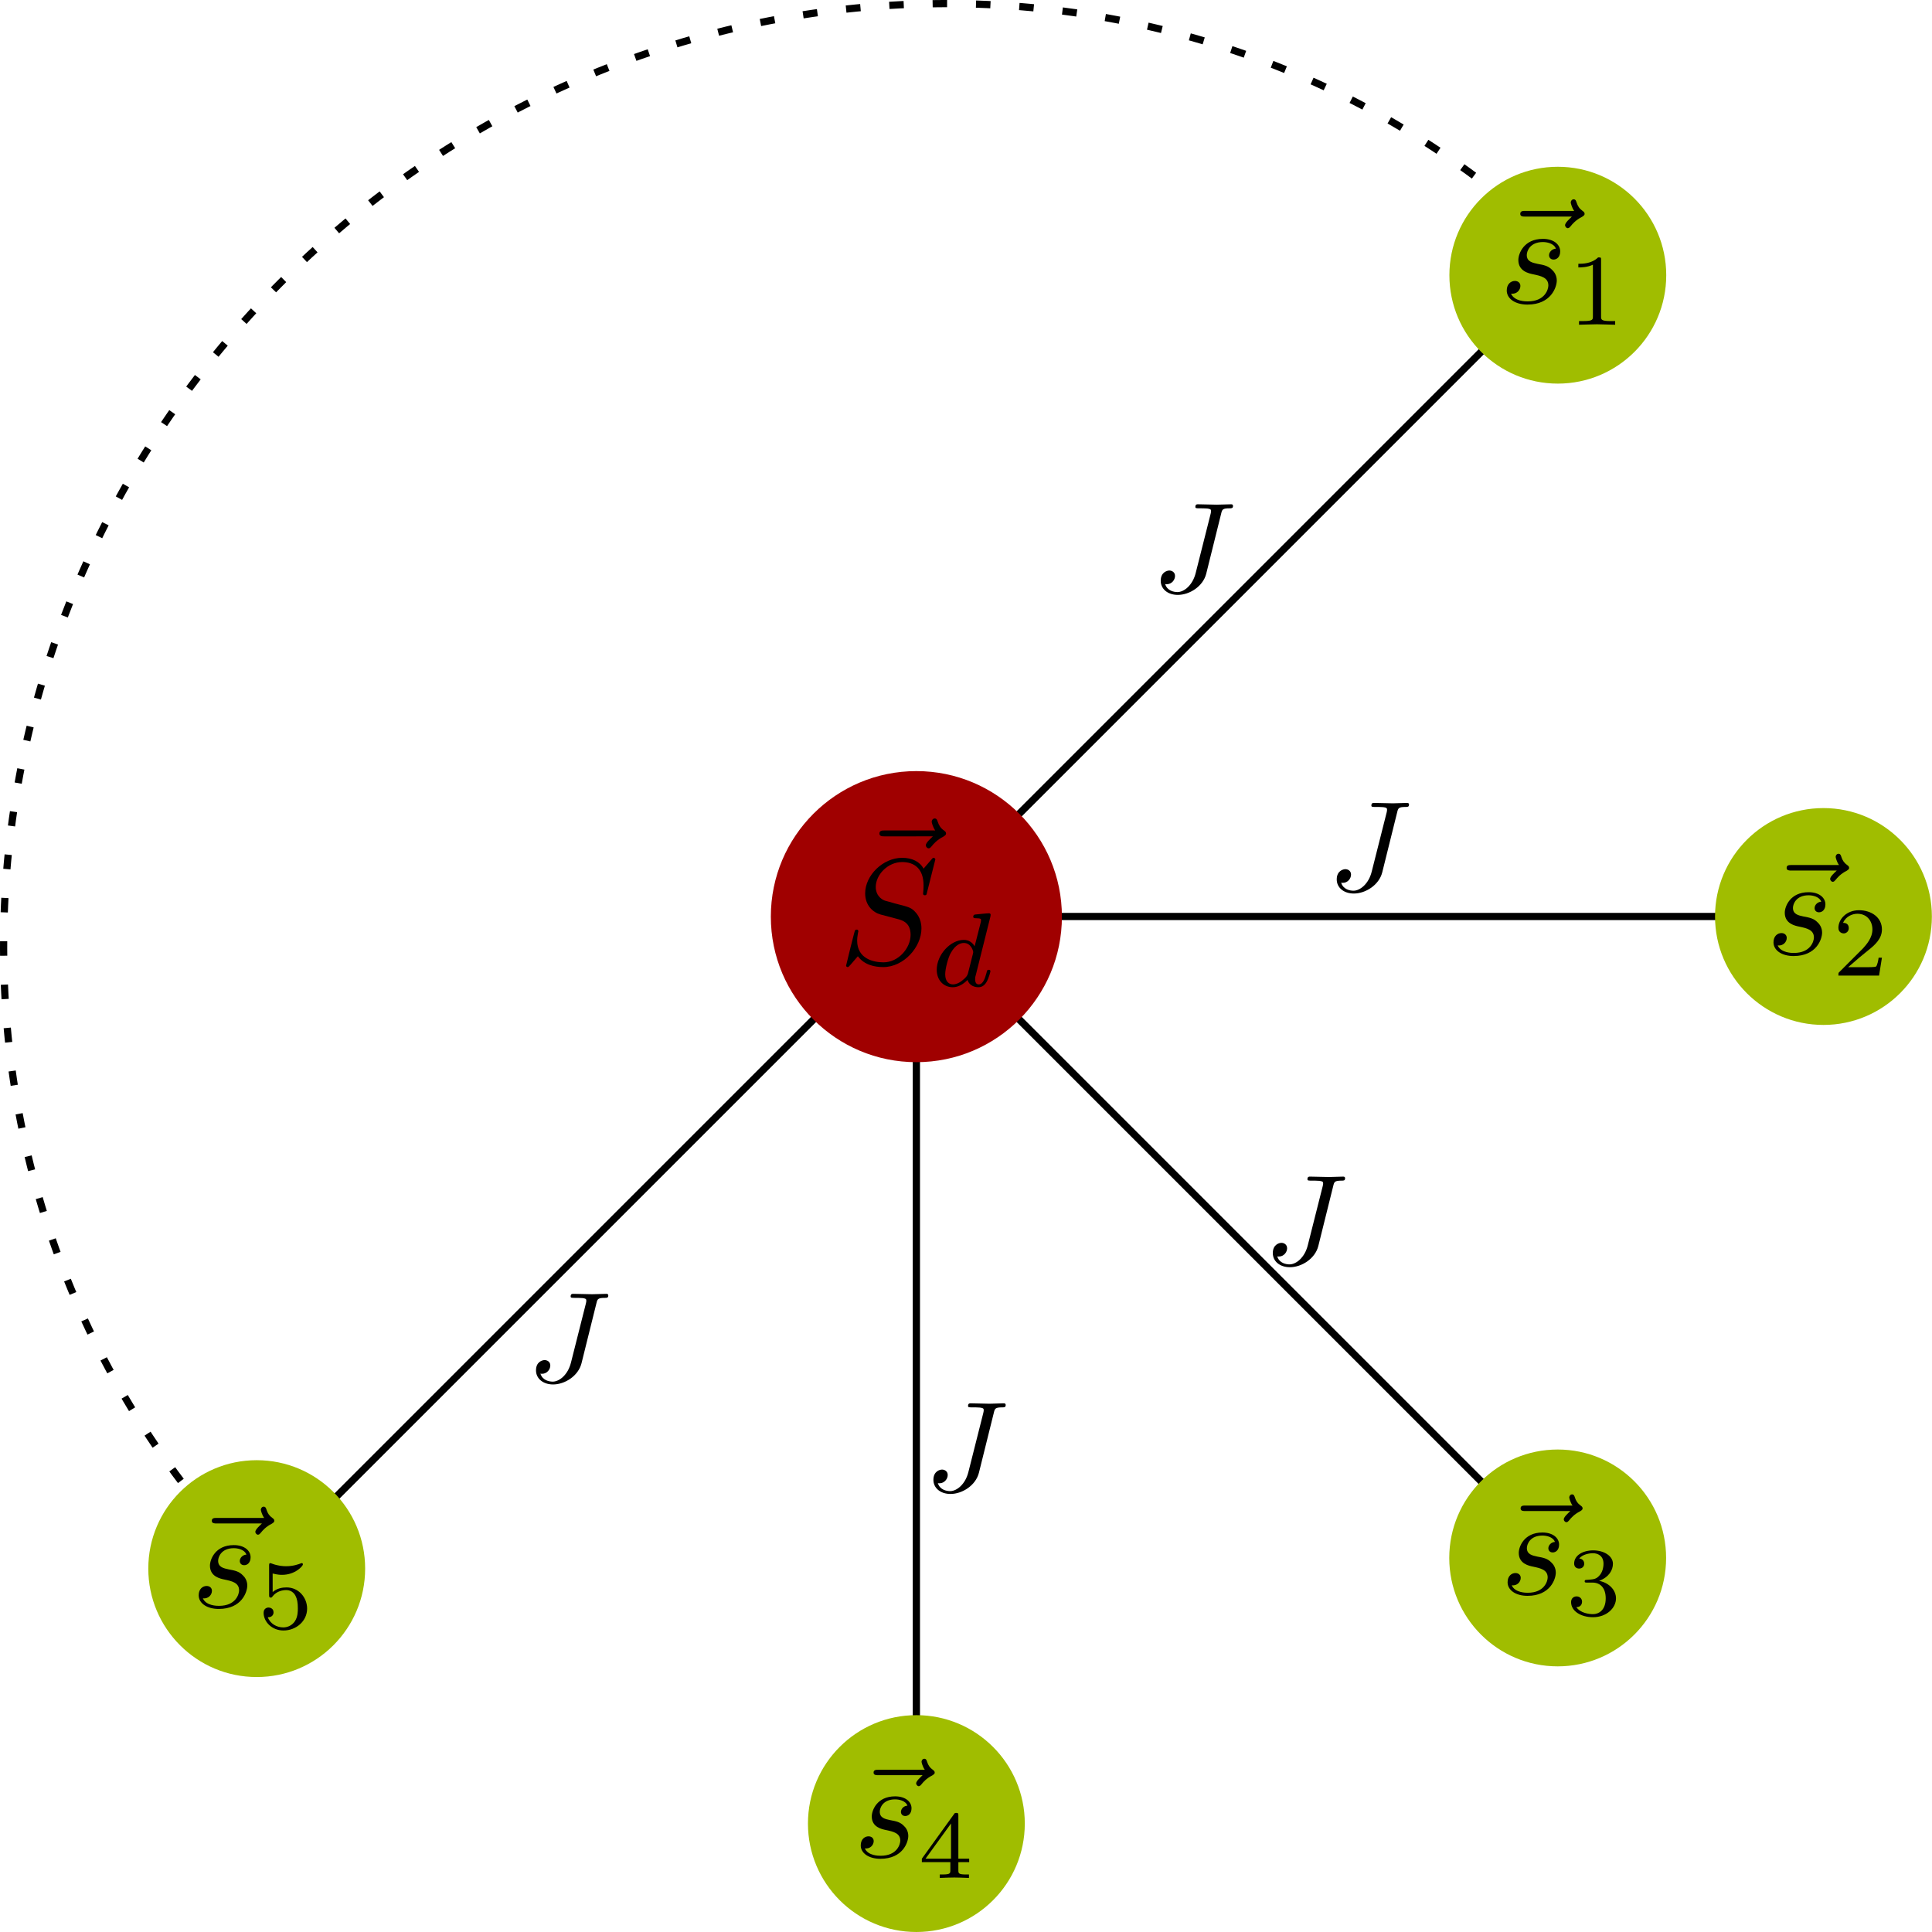
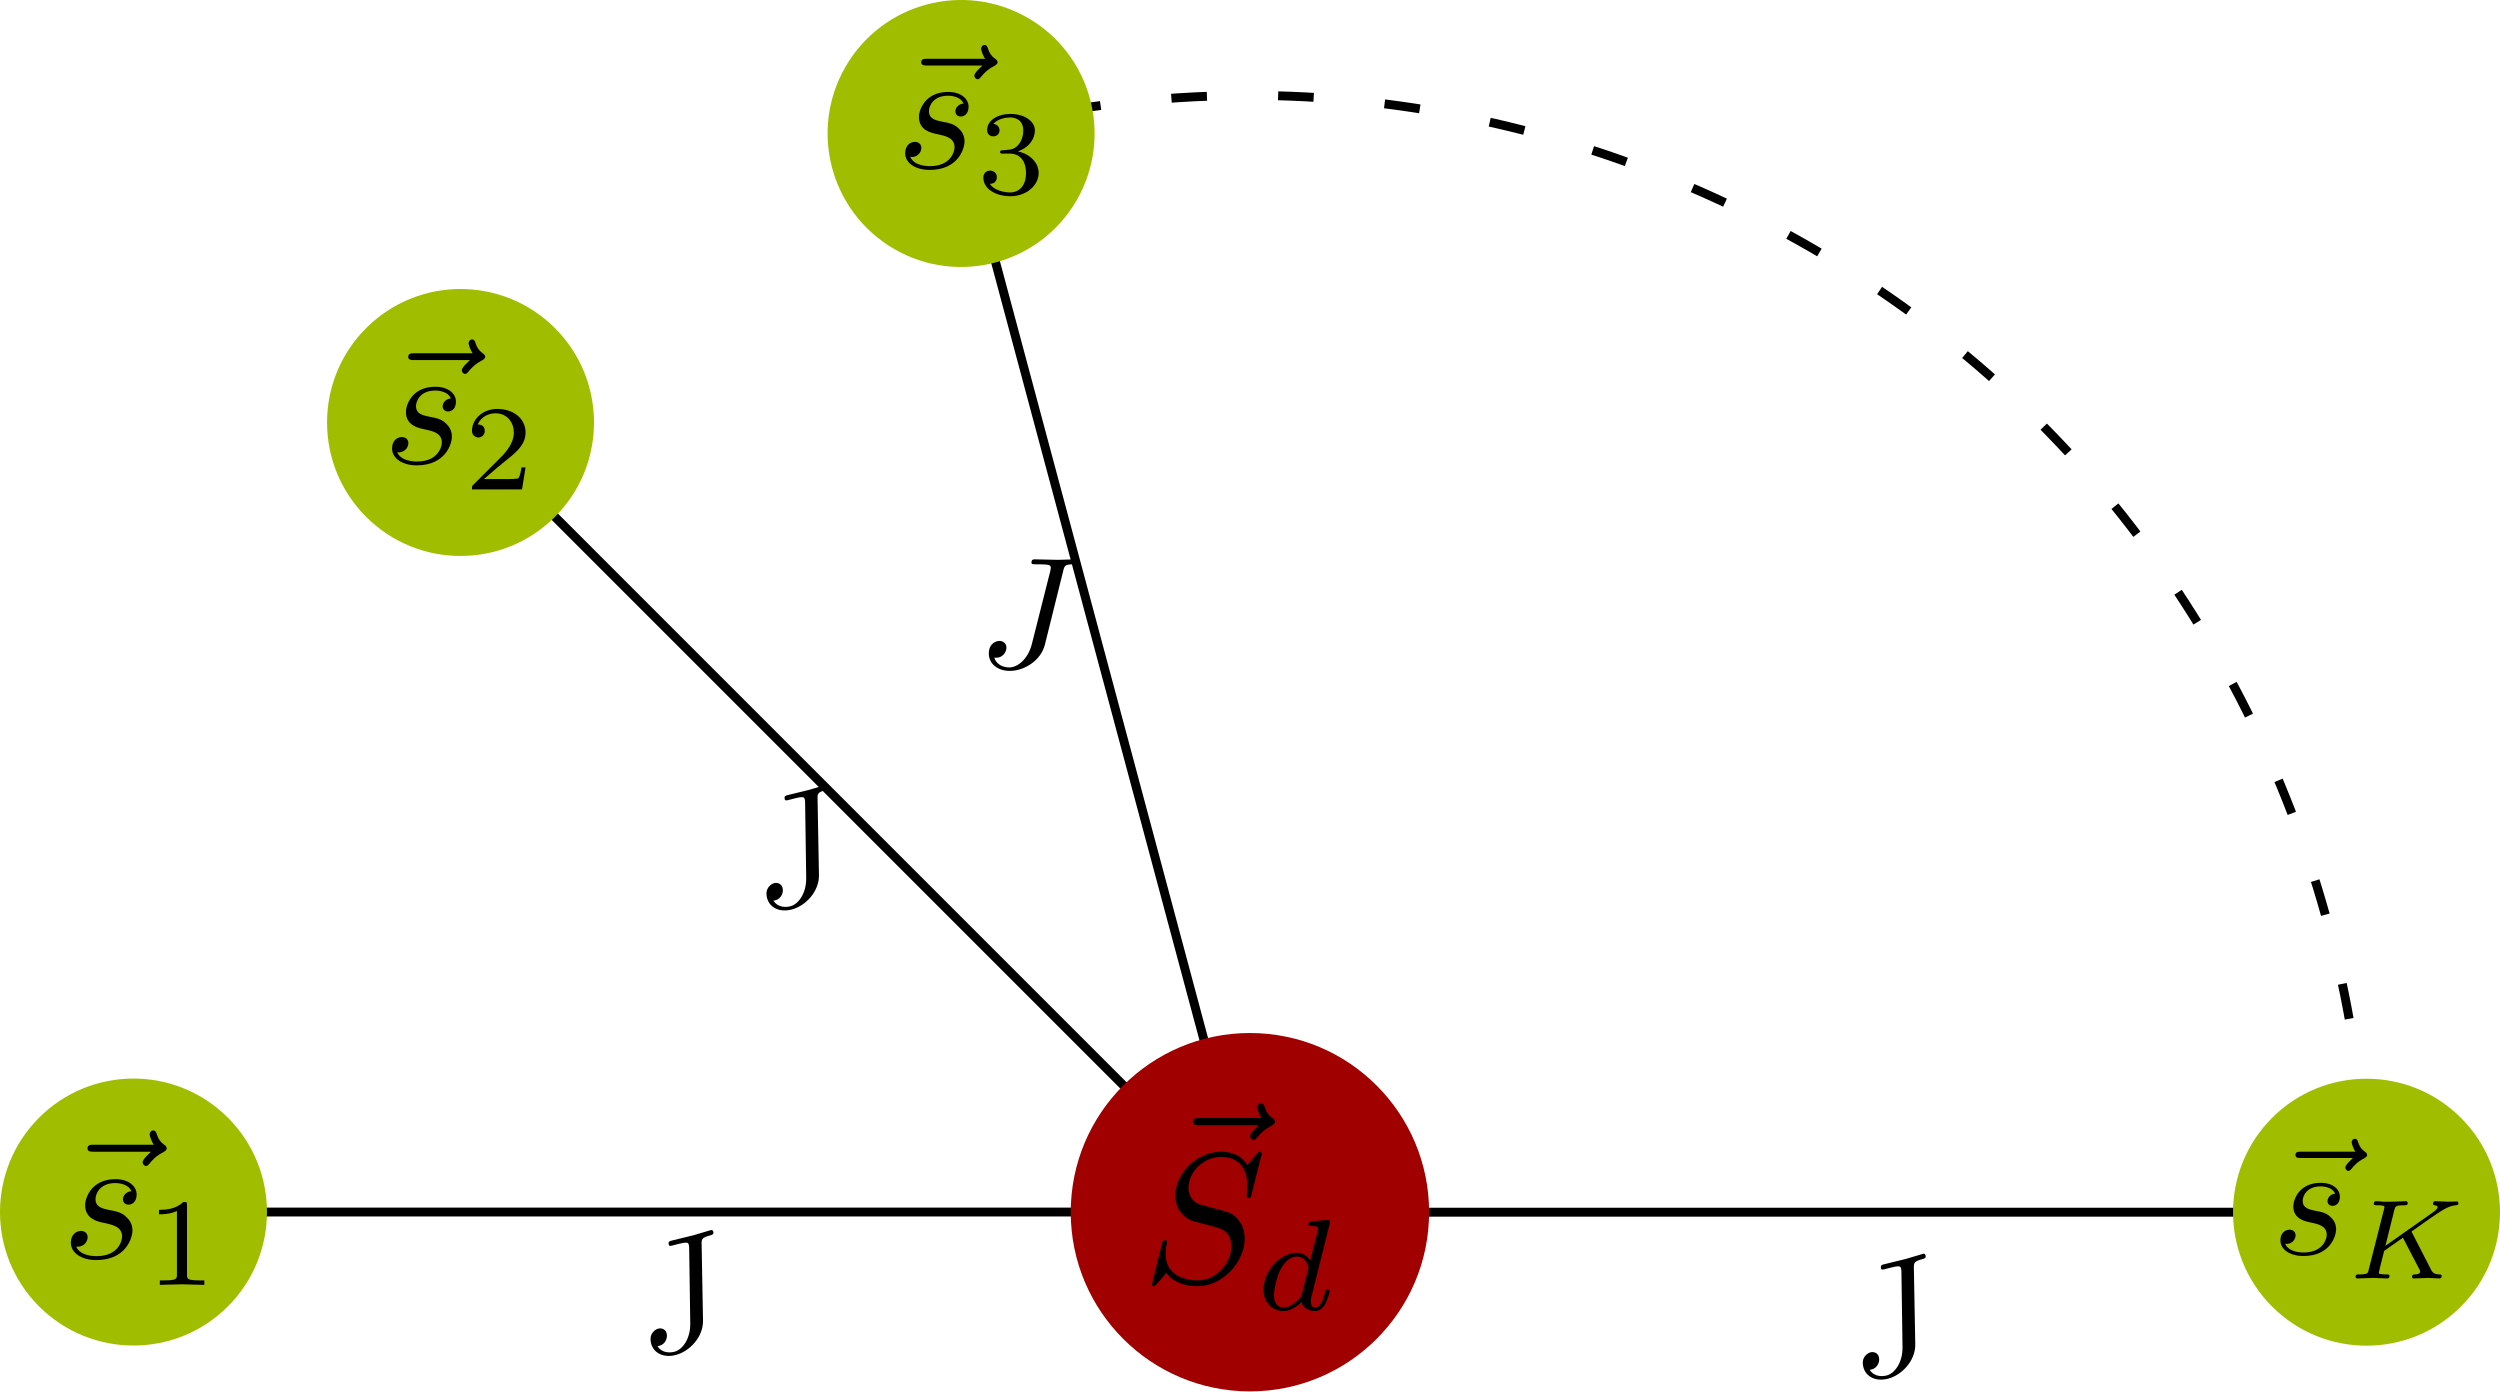
- <svg xmlns="http://www.w3.org/2000/svg" xmlns:xlink="http://www.w3.org/1999/xlink" width="267.274mm" height="267.291mm" viewBox="0 0 267.274 267.291" version="1.1" id="svg5">
+ <svg xmlns="http://www.w3.org/2000/svg" xmlns:xlink="http://www.w3.org/1999/xlink" width="280.933mm" height="156.354mm" viewBox="0 0 280.933 156.354" version="1.1" id="svg5">
  <defs id="defs2">
    <g id="g8839">
      <symbol overflow="visible" id="symbol1577">
        <path style="stroke:none" d="" id="path2120" />
      </symbol>
      <symbol overflow="visible" id="symbol1951">
        <path style="stroke:none" d="m 5.359,-5.938 c -0.141,0.141 -0.469,0.422 -0.469,0.594 0,0.094 0.094,0.203 0.188,0.203 0.094,0 0.141,-0.078 0.203,-0.141 C 5.391,-5.422 5.625,-5.703 6.062,-5.922 6.125,-5.969 6.234,-6.016 6.234,-6.125 6.234,-6.234 6.156,-6.281 6.094,-6.328 5.875,-6.484 5.766,-6.656 5.688,-6.891 5.656,-6.984 5.625,-7.125 5.484,-7.125 c -0.141,0 -0.203,0.141 -0.203,0.219 0,0.047 0.078,0.359 0.234,0.578 H 2.156 c -0.156,0 -0.344,0 -0.344,0.203 0,0.188 0.188,0.188 0.344,0.188 z m 0,0" id="path4219" />
      </symbol>
      <symbol overflow="visible" id="symbol5159">
        <path style="stroke:none" d="m 6.438,-6.922 c 0,-0.031 -0.031,-0.109 -0.125,-0.109 -0.047,0 -0.047,0.016 -0.172,0.156 L 5.656,-6.312 c -0.25,-0.469 -0.766,-0.719 -1.422,-0.719 -1.266,0 -2.453,1.156 -2.453,2.359 0,0.797 0.516,1.266 1.031,1.406 l 1.062,0.281 c 0.375,0.094 0.922,0.25 0.922,1.062 0,0.891 -0.812,1.828 -1.797,1.828 -0.641,0 -1.75,-0.219 -1.75,-1.453 0,-0.234 0.062,-0.484 0.062,-0.531 0.016,-0.047 0.016,-0.062 0.016,-0.078 0,-0.094 -0.062,-0.109 -0.109,-0.109 -0.047,0 -0.078,0.016 -0.109,0.047 -0.031,0.031 -0.594,2.312 -0.594,2.344 0,0.047 0.047,0.094 0.109,0.094 0.047,0 0.062,-0.016 0.188,-0.156 L 1.297,-0.5 c 0.422,0.578 1.109,0.719 1.688,0.719 1.359,0 2.531,-1.328 2.531,-2.562 0,-0.688 -0.344,-1.031 -0.484,-1.172 C 4.797,-3.734 4.641,-3.781 3.766,-4 3.531,-4.062 3.188,-4.172 3.094,-4.188 2.828,-4.281 2.484,-4.562 2.484,-5.094 c 0,-0.812 0.797,-1.656 1.75,-1.656 0.812,0 1.422,0.438 1.422,1.547 0,0.312 -0.031,0.5 -0.031,0.562 0,0 0,0.094 0.109,0.094 0.109,0 0.125,-0.031 0.156,-0.203 z m 0,0" id="path7318" />
      </symbol>
      <symbol overflow="visible" id="symbol3979">
        <path style="stroke:none" d="" id="path8635" />
      </symbol>
      <symbol overflow="visible" id="symbol6074">
        <path style="stroke:none" d="M 3.984,-4.625 C 3.984,-4.641 4,-4.734 4,-4.734 4,-4.781 3.984,-4.844 3.891,-4.844 3.75,-4.844 3.172,-4.781 3,-4.766 c -0.047,0 -0.156,0.016 -0.156,0.156 0,0.094 0.109,0.094 0.188,0.094 0.328,0 0.328,0.062 0.328,0.109 0,0.047 0,0.094 -0.016,0.156 L 2.938,-2.656 c -0.141,-0.234 -0.375,-0.422 -0.719,-0.422 -0.891,0 -1.797,0.984 -1.797,1.984 0,0.688 0.453,1.156 1.062,1.156 0.375,0 0.703,-0.203 0.984,-0.484 C 2.594,0 3,0.062 3.188,0.062 c 0.25,0 0.422,-0.141 0.547,-0.359 0.156,-0.281 0.25,-0.672 0.25,-0.703 0,-0.094 -0.094,-0.094 -0.109,-0.094 -0.109,0 -0.109,0.031 -0.156,0.219 C 3.625,-0.531 3.5,-0.125 3.203,-0.125 3.031,-0.125 2.969,-0.281 2.969,-0.469 c 0,-0.125 0.016,-0.188 0.047,-0.281 z M 2.5,-0.875 C 2.453,-0.672 2.297,-0.531 2.141,-0.406 2.078,-0.344 1.797,-0.125 1.5,-0.125 c -0.266,0 -0.516,-0.188 -0.516,-0.672 0,-0.375 0.203,-1.141 0.375,-1.422 0.312,-0.562 0.672,-0.656 0.859,-0.656 0.484,0 0.625,0.531 0.625,0.609 0,0.016 -0.016,0.078 -0.016,0.094 z m 0,0" id="path8743" />
      </symbol>
    </g>
    <g id="g1400">
      <symbol overflow="visible" id="symbol3360">
        <path style="stroke:none" d="" id="path7794" />
      </symbol>
      <symbol overflow="visible" id="symbol8166">
        <path style="stroke:none" d="m 5.359,-5.938 c -0.141,0.141 -0.469,0.422 -0.469,0.594 0,0.094 0.094,0.203 0.188,0.203 0.094,0 0.141,-0.078 0.203,-0.141 C 5.391,-5.422 5.625,-5.703 6.062,-5.922 6.125,-5.969 6.234,-6.016 6.234,-6.125 6.234,-6.234 6.156,-6.281 6.094,-6.328 5.875,-6.484 5.766,-6.656 5.688,-6.891 5.656,-6.984 5.625,-7.125 5.484,-7.125 c -0.141,0 -0.203,0.141 -0.203,0.219 0,0.047 0.078,0.359 0.234,0.578 H 2.156 c -0.156,0 -0.344,0 -0.344,0.203 0,0.188 0.188,0.188 0.344,0.188 z m 0,0" id="path948" />
      </symbol>
      <symbol overflow="visible" id="symbol6446">
        <path style="stroke:none" d="M 3.891,-3.734 C 3.625,-3.719 3.422,-3.5 3.422,-3.281 c 0,0.141 0.094,0.297 0.312,0.297 0.219,0 0.453,-0.172 0.453,-0.562 C 4.188,-4 3.766,-4.406 3,-4.406 c -1.312,0 -1.688,1.016 -1.688,1.453 0,0.781 0.734,0.922 1.031,0.984 0.516,0.109 1.031,0.219 1.031,0.766 0,0.25 -0.219,1.094 -1.422,1.094 -0.141,0 -0.906,0 -1.141,-0.531 0.391,0.047 0.641,-0.25 0.641,-0.531 0,-0.219 -0.172,-0.344 -0.375,-0.344 -0.266,0 -0.562,0.203 -0.562,0.656 0,0.562 0.578,0.969 1.422,0.969 1.625,0 2.016,-1.203 2.016,-1.656 0,-0.359 -0.188,-0.609 -0.312,-0.719 -0.266,-0.281 -0.562,-0.344 -1,-0.422 -0.359,-0.078 -0.75,-0.156 -0.75,-0.609 C 1.891,-3.578 2.125,-4.188 3,-4.188 c 0.25,0 0.75,0.078 0.891,0.453 z m 0,0" id="path8834" />
      </symbol>
      <symbol overflow="visible" id="symbol4743">
        <path style="stroke:none" d="" id="path1533" />
      </symbol>
      <symbol overflow="visible" id="symbol7135">
        <path style="stroke:none" d="m 2.328,-4.438 c 0,-0.188 0,-0.188 -0.203,-0.188 -0.453,0.438 -1.078,0.438 -1.359,0.438 v 0.25 c 0.156,0 0.625,0 1,-0.188 v 3.547 c 0,0.234 0,0.328 -0.688,0.328 H 0.812 V 0 c 0.125,0 0.984,-0.031 1.234,-0.031 0.219,0 1.094,0.031 1.25,0.031 V -0.25 H 3.031 c -0.703,0 -0.703,-0.094 -0.703,-0.328 z m 0,0" id="path2300" />
      </symbol>
    </g>
    <g id="g3215">
      <symbol overflow="visible" id="symbol3550">
        <path style="stroke:none" d="" id="path2463" />
      </symbol>
      <symbol overflow="visible" id="symbol8009">
        <path style="stroke:none" d="m 5.359,-5.938 c -0.141,0.141 -0.469,0.422 -0.469,0.594 0,0.094 0.094,0.203 0.188,0.203 0.094,0 0.141,-0.078 0.203,-0.141 C 5.391,-5.422 5.625,-5.703 6.062,-5.922 6.125,-5.969 6.234,-6.016 6.234,-6.125 6.234,-6.234 6.156,-6.281 6.094,-6.328 5.875,-6.484 5.766,-6.656 5.688,-6.891 5.656,-6.984 5.625,-7.125 5.484,-7.125 c -0.141,0 -0.203,0.141 -0.203,0.219 0,0.047 0.078,0.359 0.234,0.578 H 2.156 c -0.156,0 -0.344,0 -0.344,0.203 0,0.188 0.188,0.188 0.344,0.188 z m 0,0" id="path5754" />
      </symbol>
      <symbol overflow="visible" id="symbol2555">
        <path style="stroke:none" d="M 3.891,-3.734 C 3.625,-3.719 3.422,-3.5 3.422,-3.281 c 0,0.141 0.094,0.297 0.312,0.297 0.219,0 0.453,-0.172 0.453,-0.562 C 4.188,-4 3.766,-4.406 3,-4.406 c -1.312,0 -1.688,1.016 -1.688,1.453 0,0.781 0.734,0.922 1.031,0.984 0.516,0.109 1.031,0.219 1.031,0.766 0,0.25 -0.219,1.094 -1.422,1.094 -0.141,0 -0.906,0 -1.141,-0.531 0.391,0.047 0.641,-0.25 0.641,-0.531 0,-0.219 -0.172,-0.344 -0.375,-0.344 -0.266,0 -0.562,0.203 -0.562,0.656 0,0.562 0.578,0.969 1.422,0.969 1.625,0 2.016,-1.203 2.016,-1.656 0,-0.359 -0.188,-0.609 -0.312,-0.719 -0.266,-0.281 -0.562,-0.344 -1,-0.422 -0.359,-0.078 -0.75,-0.156 -0.75,-0.609 C 1.891,-3.578 2.125,-4.188 3,-4.188 c 0.25,0 0.75,0.078 0.891,0.453 z m 0,0" id="path1341" />
      </symbol>
      <symbol overflow="visible" id="symbol365">
        <path style="stroke:none" d="" id="path4026" />
      </symbol>
      <symbol overflow="visible" id="symbol3014">
        <path style="stroke:none" d="M 3.516,-1.266 H 3.281 c -0.016,0.156 -0.094,0.562 -0.188,0.625 C 3.047,-0.594 2.516,-0.594 2.406,-0.594 H 1.125 c 0.734,-0.641 0.984,-0.844 1.391,-1.172 0.516,-0.406 1,-0.844 1,-1.5 0,-0.844 -0.734,-1.359 -1.625,-1.359 -0.859,0 -1.453,0.609 -1.453,1.25 0,0.344 0.297,0.391 0.375,0.391 0.156,0 0.359,-0.125 0.359,-0.375 0,-0.125 -0.047,-0.375 -0.406,-0.375 C 0.984,-4.219 1.453,-4.375 1.781,-4.375 c 0.703,0 1.062,0.547 1.062,1.109 0,0.609 -0.438,1.078 -0.656,1.328 L 0.516,-0.266 C 0.438,-0.203 0.438,-0.188 0.438,0 h 2.875 z m 0,0" id="path9357" />
      </symbol>
    </g>
    <g id="g3606">
      <symbol overflow="visible" id="symbol8962">
        <path style="stroke:none" d="" id="path6013" />
      </symbol>
      <symbol overflow="visible" id="symbol2168">
        <path style="stroke:none" d="m 5.359,-5.938 c -0.141,0.141 -0.469,0.422 -0.469,0.594 0,0.094 0.094,0.203 0.188,0.203 0.094,0 0.141,-0.078 0.203,-0.141 C 5.391,-5.422 5.625,-5.703 6.062,-5.922 6.125,-5.969 6.234,-6.016 6.234,-6.125 6.234,-6.234 6.156,-6.281 6.094,-6.328 5.875,-6.484 5.766,-6.656 5.688,-6.891 5.656,-6.984 5.625,-7.125 5.484,-7.125 c -0.141,0 -0.203,0.141 -0.203,0.219 0,0.047 0.078,0.359 0.234,0.578 H 2.156 c -0.156,0 -0.344,0 -0.344,0.203 0,0.188 0.188,0.188 0.344,0.188 z m 0,0" id="path3009" />
      </symbol>
      <symbol overflow="visible" id="symbol2190">
        <path style="stroke:none" d="M 3.891,-3.734 C 3.625,-3.719 3.422,-3.5 3.422,-3.281 c 0,0.141 0.094,0.297 0.312,0.297 0.219,0 0.453,-0.172 0.453,-0.562 C 4.188,-4 3.766,-4.406 3,-4.406 c -1.312,0 -1.688,1.016 -1.688,1.453 0,0.781 0.734,0.922 1.031,0.984 0.516,0.109 1.031,0.219 1.031,0.766 0,0.25 -0.219,1.094 -1.422,1.094 -0.141,0 -0.906,0 -1.141,-0.531 0.391,0.047 0.641,-0.25 0.641,-0.531 0,-0.219 -0.172,-0.344 -0.375,-0.344 -0.266,0 -0.562,0.203 -0.562,0.656 0,0.562 0.578,0.969 1.422,0.969 1.625,0 2.016,-1.203 2.016,-1.656 0,-0.359 -0.188,-0.609 -0.312,-0.719 -0.266,-0.281 -0.562,-0.344 -1,-0.422 -0.359,-0.078 -0.75,-0.156 -0.75,-0.609 C 1.891,-3.578 2.125,-4.188 3,-4.188 c 0.25,0 0.75,0.078 0.891,0.453 z m 0,0" id="path2733" />
      </symbol>
      <symbol overflow="visible" id="symbol9202">
        <path style="stroke:none" d="" id="path710" />
      </symbol>
      <symbol overflow="visible" id="symbol563">
        <path style="stroke:none" d="m 1.906,-2.328 c 0.547,0 0.938,0.375 0.938,1.125 0,0.859 -0.516,1.125 -0.906,1.125 -0.281,0 -0.906,-0.078 -1.188,-0.5 0.328,0 0.406,-0.234 0.406,-0.391 0,-0.219 -0.172,-0.375 -0.391,-0.375 -0.188,0 -0.391,0.125 -0.391,0.406 0,0.656 0.719,1.078 1.562,1.078 0.969,0 1.641,-0.656 1.641,-1.344 0,-0.547 -0.438,-1.094 -1.203,-1.25 0.719,-0.266 0.984,-0.781 0.984,-1.219 0,-0.547 -0.625,-0.953 -1.406,-0.953 -0.766,0 -1.359,0.375 -1.359,0.938 0,0.234 0.156,0.359 0.359,0.359 0.219,0 0.359,-0.156 0.359,-0.344 0,-0.203 -0.141,-0.359 -0.359,-0.375 0.25,-0.297 0.719,-0.375 0.984,-0.375 0.312,0 0.75,0.156 0.75,0.75 0,0.297 -0.094,0.625 -0.281,0.828 -0.219,0.266 -0.422,0.281 -0.766,0.312 -0.172,0.016 -0.188,0.016 -0.219,0.016 -0.016,0 -0.078,0.016 -0.078,0.094 0,0.094 0.062,0.094 0.188,0.094 z m 0,0" id="path3204" />
      </symbol>
    </g>
    <g id="g1235">
      <symbol overflow="visible" id="symbol6464">
        <path style="stroke:none" d="" id="path2858" />
      </symbol>
      <symbol overflow="visible" id="symbol6506">
        <path style="stroke:none" d="m 5.359,-5.938 c -0.141,0.141 -0.469,0.422 -0.469,0.594 0,0.094 0.094,0.203 0.188,0.203 0.094,0 0.141,-0.078 0.203,-0.141 C 5.391,-5.422 5.625,-5.703 6.062,-5.922 6.125,-5.969 6.234,-6.016 6.234,-6.125 6.234,-6.234 6.156,-6.281 6.094,-6.328 5.875,-6.484 5.766,-6.656 5.688,-6.891 5.656,-6.984 5.625,-7.125 5.484,-7.125 c -0.141,0 -0.203,0.141 -0.203,0.219 0,0.047 0.078,0.359 0.234,0.578 H 2.156 c -0.156,0 -0.344,0 -0.344,0.203 0,0.188 0.188,0.188 0.344,0.188 z m 0,0" id="path379" />
      </symbol>
      <symbol overflow="visible" id="symbol2810">
        <path style="stroke:none" d="M 3.891,-3.734 C 3.625,-3.719 3.422,-3.5 3.422,-3.281 c 0,0.141 0.094,0.297 0.312,0.297 0.219,0 0.453,-0.172 0.453,-0.562 C 4.188,-4 3.766,-4.406 3,-4.406 c -1.312,0 -1.688,1.016 -1.688,1.453 0,0.781 0.734,0.922 1.031,0.984 0.516,0.109 1.031,0.219 1.031,0.766 0,0.25 -0.219,1.094 -1.422,1.094 -0.141,0 -0.906,0 -1.141,-0.531 0.391,0.047 0.641,-0.25 0.641,-0.531 0,-0.219 -0.172,-0.344 -0.375,-0.344 -0.266,0 -0.562,0.203 -0.562,0.656 0,0.562 0.578,0.969 1.422,0.969 1.625,0 2.016,-1.203 2.016,-1.656 0,-0.359 -0.188,-0.609 -0.312,-0.719 -0.266,-0.281 -0.562,-0.344 -1,-0.422 -0.359,-0.078 -0.75,-0.156 -0.75,-0.609 C 1.891,-3.578 2.125,-4.188 3,-4.188 c 0.25,0 0.75,0.078 0.891,0.453 z m 0,0" id="path2186" />
      </symbol>
      <symbol overflow="visible" id="symbol7996">
        <path style="stroke:none" d="" id="path8651" />
      </symbol>
      <symbol overflow="visible" id="symbol6939">
        <path style="stroke:none" d="m 3.688,-1.141 v -0.25 H 2.906 V -4.5 c 0,-0.141 0,-0.203 -0.141,-0.203 -0.094,0 -0.125,0 -0.188,0.109 l -2.312,3.203 v 0.25 h 2.062 v 0.562 c 0,0.25 0,0.328 -0.578,0.328 H 1.562 V 0 C 1.922,-0.016 2.359,-0.031 2.609,-0.031 2.875,-0.031 3.312,-0.016 3.672,0 v -0.25 h -0.188 C 2.906,-0.25 2.906,-0.328 2.906,-0.578 v -0.562 z M 2.375,-3.938 v 2.547 H 0.531 Z m 0,0" id="path2591" />
      </symbol>
    </g>
    <g id="g1964">
      <symbol overflow="visible" id="symbol5852">
        <path style="stroke:none" d="" id="path5663" />
      </symbol>
      <symbol overflow="visible" id="symbol6766">
        <path style="stroke:none" d="m 5.359,-5.938 c -0.141,0.141 -0.469,0.422 -0.469,0.594 0,0.094 0.094,0.203 0.188,0.203 0.094,0 0.141,-0.078 0.203,-0.141 C 5.391,-5.422 5.625,-5.703 6.062,-5.922 6.125,-5.969 6.234,-6.016 6.234,-6.125 6.234,-6.234 6.156,-6.281 6.094,-6.328 5.875,-6.484 5.766,-6.656 5.688,-6.891 5.656,-6.984 5.625,-7.125 5.484,-7.125 c -0.141,0 -0.203,0.141 -0.203,0.219 0,0.047 0.078,0.359 0.234,0.578 H 2.156 c -0.156,0 -0.344,0 -0.344,0.203 0,0.188 0.188,0.188 0.344,0.188 z m 0,0" id="path1959" />
      </symbol>
      <symbol overflow="visible" id="symbol3320">
        <path style="stroke:none" d="M 3.891,-3.734 C 3.625,-3.719 3.422,-3.5 3.422,-3.281 c 0,0.141 0.094,0.297 0.312,0.297 0.219,0 0.453,-0.172 0.453,-0.562 C 4.188,-4 3.766,-4.406 3,-4.406 c -1.312,0 -1.688,1.016 -1.688,1.453 0,0.781 0.734,0.922 1.031,0.984 0.516,0.109 1.031,0.219 1.031,0.766 0,0.25 -0.219,1.094 -1.422,1.094 -0.141,0 -0.906,0 -1.141,-0.531 0.391,0.047 0.641,-0.25 0.641,-0.531 0,-0.219 -0.172,-0.344 -0.375,-0.344 -0.266,0 -0.562,0.203 -0.562,0.656 0,0.562 0.578,0.969 1.422,0.969 1.625,0 2.016,-1.203 2.016,-1.656 0,-0.359 -0.188,-0.609 -0.312,-0.719 -0.266,-0.281 -0.562,-0.344 -1,-0.422 -0.359,-0.078 -0.75,-0.156 -0.75,-0.609 C 1.891,-3.578 2.125,-4.188 3,-4.188 c 0.25,0 0.75,0.078 0.891,0.453 z m 0,0" id="path6642" />
      </symbol>
      <symbol overflow="visible" id="symbol7782">
        <path style="stroke:none" d="" id="path7604" />
      </symbol>
      <symbol overflow="visible" id="symbol6960">
        <path style="stroke:none" d="m 1.078,-3.891 c 0.359,0.094 0.562,0.094 0.672,0.094 0.922,0 1.469,-0.625 1.469,-0.734 0,-0.078 -0.047,-0.094 -0.078,-0.094 -0.016,0 -0.031,0 -0.062,0.016 -0.172,0.062 -0.531,0.203 -1.047,0.203 -0.203,0 -0.562,-0.016 -1.016,-0.188 C 0.938,-4.625 0.922,-4.625 0.922,-4.625 c -0.094,0 -0.094,0.078 -0.094,0.188 v 2.047 c 0,0.125 0,0.203 0.109,0.203 0.062,0 0.078,0 0.141,-0.094 0.297,-0.375 0.734,-0.438 0.969,-0.438 0.422,0 0.609,0.328 0.641,0.391 0.125,0.234 0.172,0.5 0.172,0.906 0,0.203 0,0.609 -0.219,0.922 -0.172,0.25 -0.469,0.422 -0.812,0.422 -0.453,0 -0.922,-0.25 -1.094,-0.719 0.266,0.016 0.406,-0.156 0.406,-0.344 0,-0.297 -0.266,-0.344 -0.359,-0.344 0,0 -0.344,0 -0.344,0.375 0,0.625 0.578,1.25 1.406,1.25 0.891,0 1.672,-0.656 1.672,-1.547 0,-0.781 -0.594,-1.5 -1.453,-1.5 -0.312,0 -0.672,0.062 -0.984,0.328 z m 0,0" id="path9878" />
      </symbol>
    </g>
    <g id="g4740">
      <symbol overflow="visible" id="symbol2133">
        <path style="stroke:none" d="" id="path9068" />
      </symbol>
      <symbol overflow="visible" id="symbol5217">
        <path style="stroke:none" d="M 5.391,-6.078 C 5.469,-6.406 5.5,-6.5 6.047,-6.5 c 0.156,0 0.266,0 0.266,-0.188 0,-0.094 -0.062,-0.125 -0.141,-0.125 -0.25,0 -0.859,0.031 -1.109,0.031 -0.328,0 -1.141,-0.031 -1.469,-0.031 -0.078,0 -0.203,0 -0.203,0.203 C 3.391,-6.5 3.469,-6.5 3.734,-6.5 c 0.219,0 0.328,0 0.578,0.016 0.234,0.031 0.297,0.062 0.297,0.203 0,0.062 -0.016,0.125 -0.031,0.203 L 3.422,-1.5 C 3.188,-0.531 2.516,0 2,0 1.734,0 1.203,-0.094 1.047,-0.625 c 0.031,0.016 0.094,0.016 0.125,0.016 0.391,0 0.641,-0.344 0.641,-0.641 0,-0.312 -0.266,-0.422 -0.438,-0.422 -0.172,0 -0.672,0.125 -0.672,0.797 0,0.625 0.531,1.094 1.328,1.094 0.906,0 1.953,-0.656 2.203,-1.641 z m 0,0" id="path8216" />
      </symbol>
    </g>
+     <g id="g9350">
+       <symbol overflow="visible" id="symbol8013">
+         <path style="stroke:none" d="" id="path8902" />
+       </symbol>
+       <symbol overflow="visible" id="symbol906">
+         <path style="stroke:none" d="m 5.359,-5.938 c -0.141,0.141 -0.469,0.422 -0.469,0.594 0,0.094 0.094,0.203 0.188,0.203 0.094,0 0.141,-0.078 0.203,-0.141 C 5.391,-5.422 5.625,-5.703 6.062,-5.922 6.125,-5.969 6.234,-6.016 6.234,-6.125 6.234,-6.234 6.156,-6.281 6.094,-6.328 5.875,-6.484 5.766,-6.656 5.688,-6.891 5.656,-6.984 5.625,-7.125 5.484,-7.125 c -0.141,0 -0.203,0.141 -0.203,0.219 0,0.047 0.078,0.359 0.234,0.578 H 2.156 c -0.156,0 -0.344,0 -0.344,0.203 0,0.188 0.188,0.188 0.344,0.188 z m 0,0" id="path8025" />
+       </symbol>
+       <symbol overflow="visible" id="symbol1437">
+         <path style="stroke:none" d="M 3.891,-3.734 C 3.625,-3.719 3.422,-3.5 3.422,-3.281 c 0,0.141 0.094,0.297 0.312,0.297 0.219,0 0.453,-0.172 0.453,-0.562 C 4.188,-4 3.766,-4.406 3,-4.406 c -1.312,0 -1.688,1.016 -1.688,1.453 0,0.781 0.734,0.922 1.031,0.984 0.516,0.109 1.031,0.219 1.031,0.766 0,0.25 -0.219,1.094 -1.422,1.094 -0.141,0 -0.906,0 -1.141,-0.531 0.391,0.047 0.641,-0.25 0.641,-0.531 0,-0.219 -0.172,-0.344 -0.375,-0.344 -0.266,0 -0.562,0.203 -0.562,0.656 0,0.562 0.578,0.969 1.422,0.969 1.625,0 2.016,-1.203 2.016,-1.656 0,-0.359 -0.188,-0.609 -0.312,-0.719 -0.266,-0.281 -0.562,-0.344 -1,-0.422 -0.359,-0.078 -0.75,-0.156 -0.75,-0.609 C 1.891,-3.578 2.125,-4.188 3,-4.188 c 0.25,0 0.75,0.078 0.891,0.453 z m 0,0" id="path6782" />
+       </symbol>
+       <symbol overflow="visible" id="symbol8485">
+         <path style="stroke:none" d="" id="path9647" />
+       </symbol>
+       <symbol overflow="visible" id="symbol9380">
+         <path style="stroke:none" d="M 3.984,-2.797 C 3.953,-2.859 3.938,-2.875 3.938,-2.891 c 0,-0.016 0.016,-0.016 0.172,-0.125 l 0.703,-0.5 c 0.922,-0.641 1.359,-0.953 1.844,-1 0.078,0 0.172,0 0.172,-0.141 0,-0.062 -0.047,-0.094 -0.094,-0.094 -0.156,0 -0.328,0.016 -0.484,0.016 -0.188,0 -0.656,-0.031 -0.844,-0.031 -0.047,0 -0.141,0 -0.141,0.156 0,0.016 0,0.094 0.094,0.094 0.094,0.016 0.188,0.031 0.188,0.109 0,0.125 -0.219,0.281 -0.312,0.344 L 2.328,-2.016 2.875,-4.219 c 0.062,-0.234 0.078,-0.297 0.609,-0.297 0.125,0 0.219,0 0.219,-0.141 0,-0.062 -0.047,-0.109 -0.109,-0.109 -0.203,0 -0.719,0.031 -0.922,0.031 -0.109,0 -0.359,0 -0.484,0 C 2.062,-4.75 1.891,-4.766 1.75,-4.766 c -0.031,0 -0.141,0 -0.141,0.156 0,0.094 0.078,0.094 0.234,0.094 0.109,0 0.141,0 0.266,0.016 0.141,0.016 0.156,0.031 0.156,0.109 0,0 0,0.047 -0.031,0.141 l -0.938,3.703 C 1.25,-0.312 1.234,-0.25 0.688,-0.25 c -0.125,0 -0.203,0 -0.203,0.156 0,0 0,0.094 0.109,0.094 0.203,0 0.703,-0.031 0.906,-0.031 0.109,0 0.359,0 0.484,0.016 C 2.125,-0.016 2.297,0 2.422,0 2.469,0 2.578,0 2.578,-0.156 2.578,-0.25 2.484,-0.25 2.344,-0.25 c 0,0 -0.141,0 -0.266,-0.016 C 1.922,-0.281 1.922,-0.297 1.922,-0.375 1.922,-0.422 2,-0.688 2.25,-1.703 l 1.156,-0.812 1.016,1.953 c 0.047,0.094 0.047,0.094 0.047,0.125 0,0.172 -0.203,0.188 -0.328,0.188 -0.078,0 -0.172,0 -0.172,0.156 0,0 0,0.094 0.109,0.094 C 4.281,0 4.781,-0.031 4.969,-0.031 5.188,-0.031 5.469,0 5.656,0 5.75,0 5.797,-0.047 5.797,-0.141 5.797,-0.25 5.703,-0.25 5.641,-0.25 c -0.125,0 -0.344,-0.016 -0.469,-0.234 z m 0,0" id="path418" />
+       </symbol>
+     </g>
  </defs>
-   <g id="layer1" transform="translate(25.42165,-20.33828)">
-     <path style="fill:none;stroke:#000000;stroke-width:1;stroke-linecap:butt;stroke-linejoin:miter;stroke-miterlimit:4;stroke-dasharray:none;stroke-opacity:1" d="m 101.358,147.154 c 1e-5,125.476 1e-5,125.476 1e-5,125.476" id="path2535-6-6" />
-     <path style="fill:none;stroke:#000000;stroke-width:1;stroke-linecap:butt;stroke-linejoin:miter;stroke-miterlimit:4;stroke-dasharray:none;stroke-opacity:1" d="m 101.376,147.136 c 125.476,-10e-6 125.476,-10e-6 125.476,-10e-6" id="path2535-6" />
-     <path style="fill:none;stroke:#000000;stroke-width:1;stroke-linecap:butt;stroke-linejoin:miter;stroke-miterlimit:4;stroke-dasharray:none;stroke-opacity:1" d="m 101.358,147.154 c 88.725,88.725 88.725,88.725 88.725,88.725" id="path2535-6-3" />
-     <path style="fill:none;fill-opacity:1;stroke:#000000;stroke-width:1;stroke-miterlimit:4;stroke-dasharray:2, 4;stroke-dashoffset:0;stroke-opacity:1" id="path2766" d="M 95.985,-175.724 A 128.342,124.22 0 0 1 -31.969,-51.505 128.342,124.22 0 0 1 -160.696,-174.974" transform="matrix(0.7071068,-0.7071068,-0.7071068,-0.7071068,0,0)" />
-     <path style="fill:none;stroke:#000000;stroke-width:1;stroke-linecap:butt;stroke-linejoin:miter;stroke-miterlimit:4;stroke-dasharray:none;stroke-opacity:1" d="M 101.358,147.154 C 12.634,235.878 12.634,235.878 12.634,235.878" id="path2535-6-9" />
-     <path style="fill:none;stroke:#000000;stroke-width:1;stroke-linecap:butt;stroke-linejoin:miter;stroke-miterlimit:4;stroke-dasharray:none;stroke-opacity:1" d="M 101.376,147.136 C 190.101,58.411 190.101,58.411 190.101,58.411" id="path2535" />
+   <g id="layer1" transform="translate(39.09948,-10.93545)">
+     <path style="fill:none;stroke:#000000;stroke-width:1;stroke-linecap:butt;stroke-linejoin:miter;stroke-opacity:1;stroke-miterlimit:4;stroke-dasharray:4,8;stroke-dashoffset:0" d="m 68.901,25.935 c 10.577,-2.834 21.526,-4.276 32.476,-4.275 32.851,5.41e-4 65.499,13.527 88.724,36.759 23.226,23.232 36.742,55.884 36.734,88.735" id="path8074" />
+     <path style="fill:none;stroke:#000000;stroke-width:1;stroke-linecap:butt;stroke-linejoin:miter;stroke-miterlimit:4;stroke-dasharray:none;stroke-opacity:1" d="m 101.358,147.154 c 125.476,0 125.476,0 125.476,0" id="path2535-8" />
+     <circle style="fill:#a0bd00;fill-opacity:1;stroke:none;stroke-width:1;stroke-opacity:1" id="path846-3-9" cx="56.342" cy="-264.449" r="15" transform="matrix(0.7071068,-0.7071068,-0.7071068,-0.7071068,0,0)" />
+     <g transform="matrix(1.721985,-0.4614044,0.4614044,1.721985,-26.62069,67.69279)" id="g4946-3-9">
+       <g id="g754-6-4">
+         <g style="fill:#000000;fill-opacity:1" id="g5256-0-7">
+           <use xlink:href="#symbol5217" x="91.925" y="81.963" id="use2981-6-8" width="100%" height="100%" />
+         </g>
+       </g>
+     </g>
+     <g transform="matrix(1.821181,0,0,1.821181,48.80413,2.608495)" id="g6702">
+       <g id="g6090">
+         <g style="fill:#000000;fill-opacity:1" id="g1942">
+           <use xlink:href="#symbol906" x="91.557" y="81.963" id="use3688" width="100%" height="100%" />
+         </g>
+         <g style="fill:#000000;fill-opacity:1" id="g7336">
+           <use xlink:href="#symbol1437" x="91.926" y="81.963" id="use6183" width="100%" height="100%" />
+         </g>
+         <g style="fill:#000000;fill-opacity:1" id="g272">
+           <use xlink:href="#symbol9380" x="96.595" y="83.457" id="use9564" width="100%" height="100%" />
+         </g>
+       </g>
+     </g>
+     <path style="fill:none;stroke:#000000;stroke-width:1;stroke-linecap:butt;stroke-linejoin:miter;stroke-miterlimit:4;stroke-dasharray:none;stroke-opacity:1" d="M 101.376,147.136 C 68.901,25.935 68.901,25.935 68.901,25.935" id="path2535-6-3" />
+     <circle style="fill:#a0bd00;fill-opacity:1;stroke:none;stroke-width:1;stroke-opacity:1" id="path846-3-7" cx="-72.638" cy="11.99" r="15" transform="rotate(-150)" />
+     <path style="fill:none;stroke:#000000;stroke-width:1;stroke-linecap:butt;stroke-linejoin:miter;stroke-miterlimit:4;stroke-dasharray:none;stroke-opacity:1" d="M 101.376,147.136 C 12.651,58.411 12.651,58.411 12.651,58.411" id="path2535-6" />
+     <path style="fill:none;stroke:#000000;stroke-width:1;stroke-linecap:butt;stroke-linejoin:miter;stroke-miterlimit:4;stroke-dasharray:none;stroke-opacity:1" d="m 101.376,147.136 c -125.476,0 -125.476,0 -125.476,0" id="path2535" />
+     <circle style="fill:#a0bd00;fill-opacity:1;stroke:none;stroke-width:1;stroke-opacity:1" id="path846-3" cx="-87" cy="-121.082" r="15" transform="rotate(-135)" />
+     <circle style="fill:#a0bd00;fill-opacity:1;stroke:none;stroke-width:1;stroke-opacity:1" id="path846-3-2" cx="-50.249" cy="-32.357" r="15" transform="rotate(-135)" />
+     <g transform="matrix(2.01325,0,0,2.01325,-217.2438,-12.70017)" id="g3263">
+       <g id="g352">
+         <g style="fill:#000000;fill-opacity:1" id="g6936">
+           <use xlink:href="#symbol8166" x="91.557" y="81.963" id="use5165" width="100%" height="100%" />
+         </g>
+         <g style="fill:#000000;fill-opacity:1" id="g6283">
+           <use xlink:href="#symbol6446" x="91.926" y="81.963" id="use7531" width="100%" height="100%" />
+         </g>
+         <g style="fill:#000000;fill-opacity:1" id="g6343">
+           <use xlink:href="#symbol7135" x="96.595" y="83.457" id="use2849" width="100%" height="100%" />
+         </g>
+       </g>
+     </g>
+     <g transform="matrix(1.955828,0,0,1.955828,-175.8412,-97.29351)" id="g3428">
+       <g id="g3473">
+         <g style="fill:#000000;fill-opacity:1" id="g1710">
+           <use xlink:href="#symbol8009" x="91.557" y="81.963" id="use3843" width="100%" height="100%" />
+         </g>
+         <g style="fill:#000000;fill-opacity:1" id="g7656">
+           <use xlink:href="#symbol2555" x="91.926" y="81.963" id="use2166" width="100%" height="100%" />
+         </g>
+         <g style="fill:#000000;fill-opacity:1" id="g3446">
+           <use xlink:href="#symbol3014" x="96.595" y="83.457" id="use6059" width="100%" height="100%" />
+         </g>
+       </g>
+     </g>
+     <g transform="matrix(1.721985,-0.4614044,0.4614044,1.721985,-149.8168,14.96907)" id="g4946">
+       <g id="g754">
+         <g style="fill:#000000;fill-opacity:1" id="g5256">
+           <use xlink:href="#symbol5217" x="91.925" y="81.963" id="use2981" width="100%" height="100%" />
+         </g>
+       </g>
+     </g>
+     <g transform="matrix(1.721985,-0.4614044,0.4614044,1.721985,-162.8451,65.02899)" id="g4946-3">
+       <g id="g754-6">
+         <g style="fill:#000000;fill-opacity:1" id="g5256-0">
+           <use xlink:href="#symbol5217" x="91.925" y="81.963" id="use2981-6" width="100%" height="100%" />
+         </g>
+       </g>
+     </g>
    <circle style="fill:#a00000;fill-opacity:1;stroke:none;stroke-width:1;stroke-opacity:1" id="path846" cx="101.358" cy="147.154" r="20.135" />
-     <circle style="fill:#a0bd00;fill-opacity:1;stroke:none;stroke-width:1;stroke-opacity:1" id="path846-3" cx="190.101" cy="58.411" r="15" />
-     <circle style="fill:#a0bd00;fill-opacity:1;stroke:none;stroke-width:1;stroke-opacity:1" id="path846-3-2" cx="226.852" cy="147.136" r="15" />
-     <circle style="fill:#a0bd00;fill-opacity:1;stroke:none;stroke-width:1;stroke-opacity:1" id="path846-3-7" cx="190.083" cy="235.878" r="15" />
-     <circle style="fill:#a0bd00;fill-opacity:1;stroke:none;stroke-width:1;stroke-opacity:1" id="path846-3-0" cx="101.358" cy="272.629" r="15" />
-     <circle style="fill:#a0bd00;fill-opacity:1;stroke:none;stroke-width:1;stroke-opacity:1" id="path846-3-9" cx="10.096" cy="237.355" r="15" />
-     <g transform="matrix(2.084773,0,0,2.084773,-101.0829,-17.19936)" id="g3136">
+     <g transform="matrix(2.084773,0,0,2.084773,-102.3705,-15.8612)" id="g3136">
      <g id="g2268">
        <g style="fill:#000000;fill-opacity:1" id="g5021">
          <use xlink:href="#symbol1951" x="92.84" y="79.445" id="use1139" width="100%" height="100%" />
        </g>
        <g style="fill:#000000;fill-opacity:1" id="g560">
          <use xlink:href="#symbol5159" x="91.925" y="81.963" id="use5059" width="100%" height="100%" />
        </g>
        <g style="fill:#000000;fill-opacity:1" id="g6206">
          <use xlink:href="#symbol6074" x="98.034" y="83.457" id="use3704" width="100%" height="100%" />
        </g>
      </g>
    </g>
-     <g transform="matrix(2.01325,0,0,2.01325,-3.070412,-102.7559)" id="g3263">
-       <g id="g352">
-         <g style="fill:#000000;fill-opacity:1" id="g6936">
-           <use xlink:href="#symbol8166" x="91.557" y="81.963" id="use5165" width="100%" height="100%" />
-         </g>
-         <g style="fill:#000000;fill-opacity:1" id="g6283">
-           <use xlink:href="#symbol6446" x="91.926" y="81.963" id="use7531" width="100%" height="100%" />
-         </g>
-         <g style="fill:#000000;fill-opacity:1" id="g6343">
-           <use xlink:href="#symbol7135" x="96.595" y="83.457" id="use2849" width="100%" height="100%" />
-         </g>
-       </g>
-     </g>
-     <g transform="matrix(1.955828,0,0,1.955828,39.1422,-7.914689)" id="g3428">
-       <g id="g3473">
-         <g style="fill:#000000;fill-opacity:1" id="g1710">
-           <use xlink:href="#symbol8009" x="91.557" y="81.963" id="use3843" width="100%" height="100%" />
-         </g>
-         <g style="fill:#000000;fill-opacity:1" id="g7656">
-           <use xlink:href="#symbol2555" x="91.926" y="81.963" id="use2166" width="100%" height="100%" />
-         </g>
-         <g style="fill:#000000;fill-opacity:1" id="g3446">
-           <use xlink:href="#symbol3014" x="96.595" y="83.457" id="use6059" width="100%" height="100%" />
-         </g>
-       </g>
-     </g>
-     <g transform="matrix(1.940018,0,0,1.940018,3.814892,81.89767)" id="g3631">
+     <g transform="matrix(1.940018,0,0,1.940018,-116.7182,-129.1936)" id="g3631">
      <g id="g5772">
        <g style="fill:#000000;fill-opacity:1" id="g2380">
          <use xlink:href="#symbol2168" x="91.557" y="81.963" id="use3859" width="100%" height="100%" />
        </g>
        <g style="fill:#000000;fill-opacity:1" id="g7624">
          <use xlink:href="#symbol2190" x="91.926" y="81.963" id="use2405" width="100%" height="100%" />
        </g>
        <g style="fill:#000000;fill-opacity:1" id="g142">
          <use xlink:href="#symbol563" x="96.595" y="83.457" id="use4734" width="100%" height="100%" />
        </g>
      </g>
    </g>
-     <g transform="matrix(1.912957,0,0,1.912957,-83.1738,120.4991)" id="g3872">
-       <g id="g1273">
-         <g style="fill:#000000;fill-opacity:1" id="g1148">
-           <use xlink:href="#symbol6506" x="91.557" y="81.963" id="use8953" width="100%" height="100%" />
-         </g>
-         <g style="fill:#000000;fill-opacity:1" id="g442">
-           <use xlink:href="#symbol2810" x="91.926" y="81.963" id="use3562" width="100%" height="100%" />
-         </g>
-         <g style="fill:#000000;fill-opacity:1" id="g68">
-           <use xlink:href="#symbol6939" x="96.595" y="83.457" id="use2845" width="100%" height="100%" />
-         </g>
-       </g>
-     </g>
-     <g transform="matrix(1.955828,0,0,1.955828,-178.7326,82.4137)" id="g4151">
-       <g id="g5271">
-         <g style="fill:#000000;fill-opacity:1" id="g700">
-           <use xlink:href="#symbol6766" x="91.557" y="81.963" id="use9709" width="100%" height="100%" />
-         </g>
-         <g style="fill:#000000;fill-opacity:1" id="g9952">
-           <use xlink:href="#symbol3320" x="91.926" y="81.963" id="use8160" width="100%" height="100%" />
-         </g>
-         <g style="fill:#000000;fill-opacity:1" id="g8212">
-           <use xlink:href="#symbol6960" x="96.595" y="83.457" id="use8321" width="100%" height="100%" />
-         </g>
-       </g>
-     </g>
-     <g transform="matrix(1.78273,0,0,1.78273,-5.615621,-2.550522)" id="g4946">
-       <g id="g754">
-         <g style="fill:#000000;fill-opacity:1" id="g5256">
-           <use xlink:href="#symbol5217" x="91.925" y="81.963" id="use2981" width="100%" height="100%" />
-         </g>
-       </g>
-     </g>
-     <g transform="matrix(1.78273,0,0,1.78273,-29.96742,-43.86747)" id="g4946-3">
-       <g id="g754-6">
-         <g style="fill:#000000;fill-opacity:1" id="g5256-0">
-           <use xlink:href="#symbol5217" x="91.925" y="81.963" id="use2981-6" width="100%" height="100%" />
-         </g>
-       </g>
-     </g>
-     <g transform="matrix(1.78273,0,0,1.78273,-14.46037,49.14701)" id="g4946-2">
+     <g transform="matrix(1.78273,0,0,1.78273,-93.11291,-60.18156)" id="g4946-2">
      <g id="g754-61">
        <g style="fill:#000000;fill-opacity:1" id="g5256-8">
          <use xlink:href="#symbol5217" x="91.925" y="81.963" id="use2981-7" width="100%" height="100%" />
        </g>
      </g>
    </g>
-     <g transform="matrix(1.78273,0,0,1.78273,-61.41584,80.51638)" id="g4946-9">
-       <g id="g754-2">
-         <g style="fill:#000000;fill-opacity:1" id="g5256-02">
-           <use xlink:href="#symbol5217" x="91.925" y="81.963" id="use2981-3" width="100%" height="100%" />
-         </g>
-       </g>
-     </g>
-     <g transform="matrix(1.78273,0,0,1.78273,-116.3969,65.36796)" id="g4946-7">
-       <g id="g754-5">
-         <g style="fill:#000000;fill-opacity:1" id="g5256-9">
-           <use xlink:href="#symbol5217" x="91.925" y="81.963" id="use2981-2" width="100%" height="100%" />
-         </g>
-       </g>
-     </g>
  </g>
</svg>
